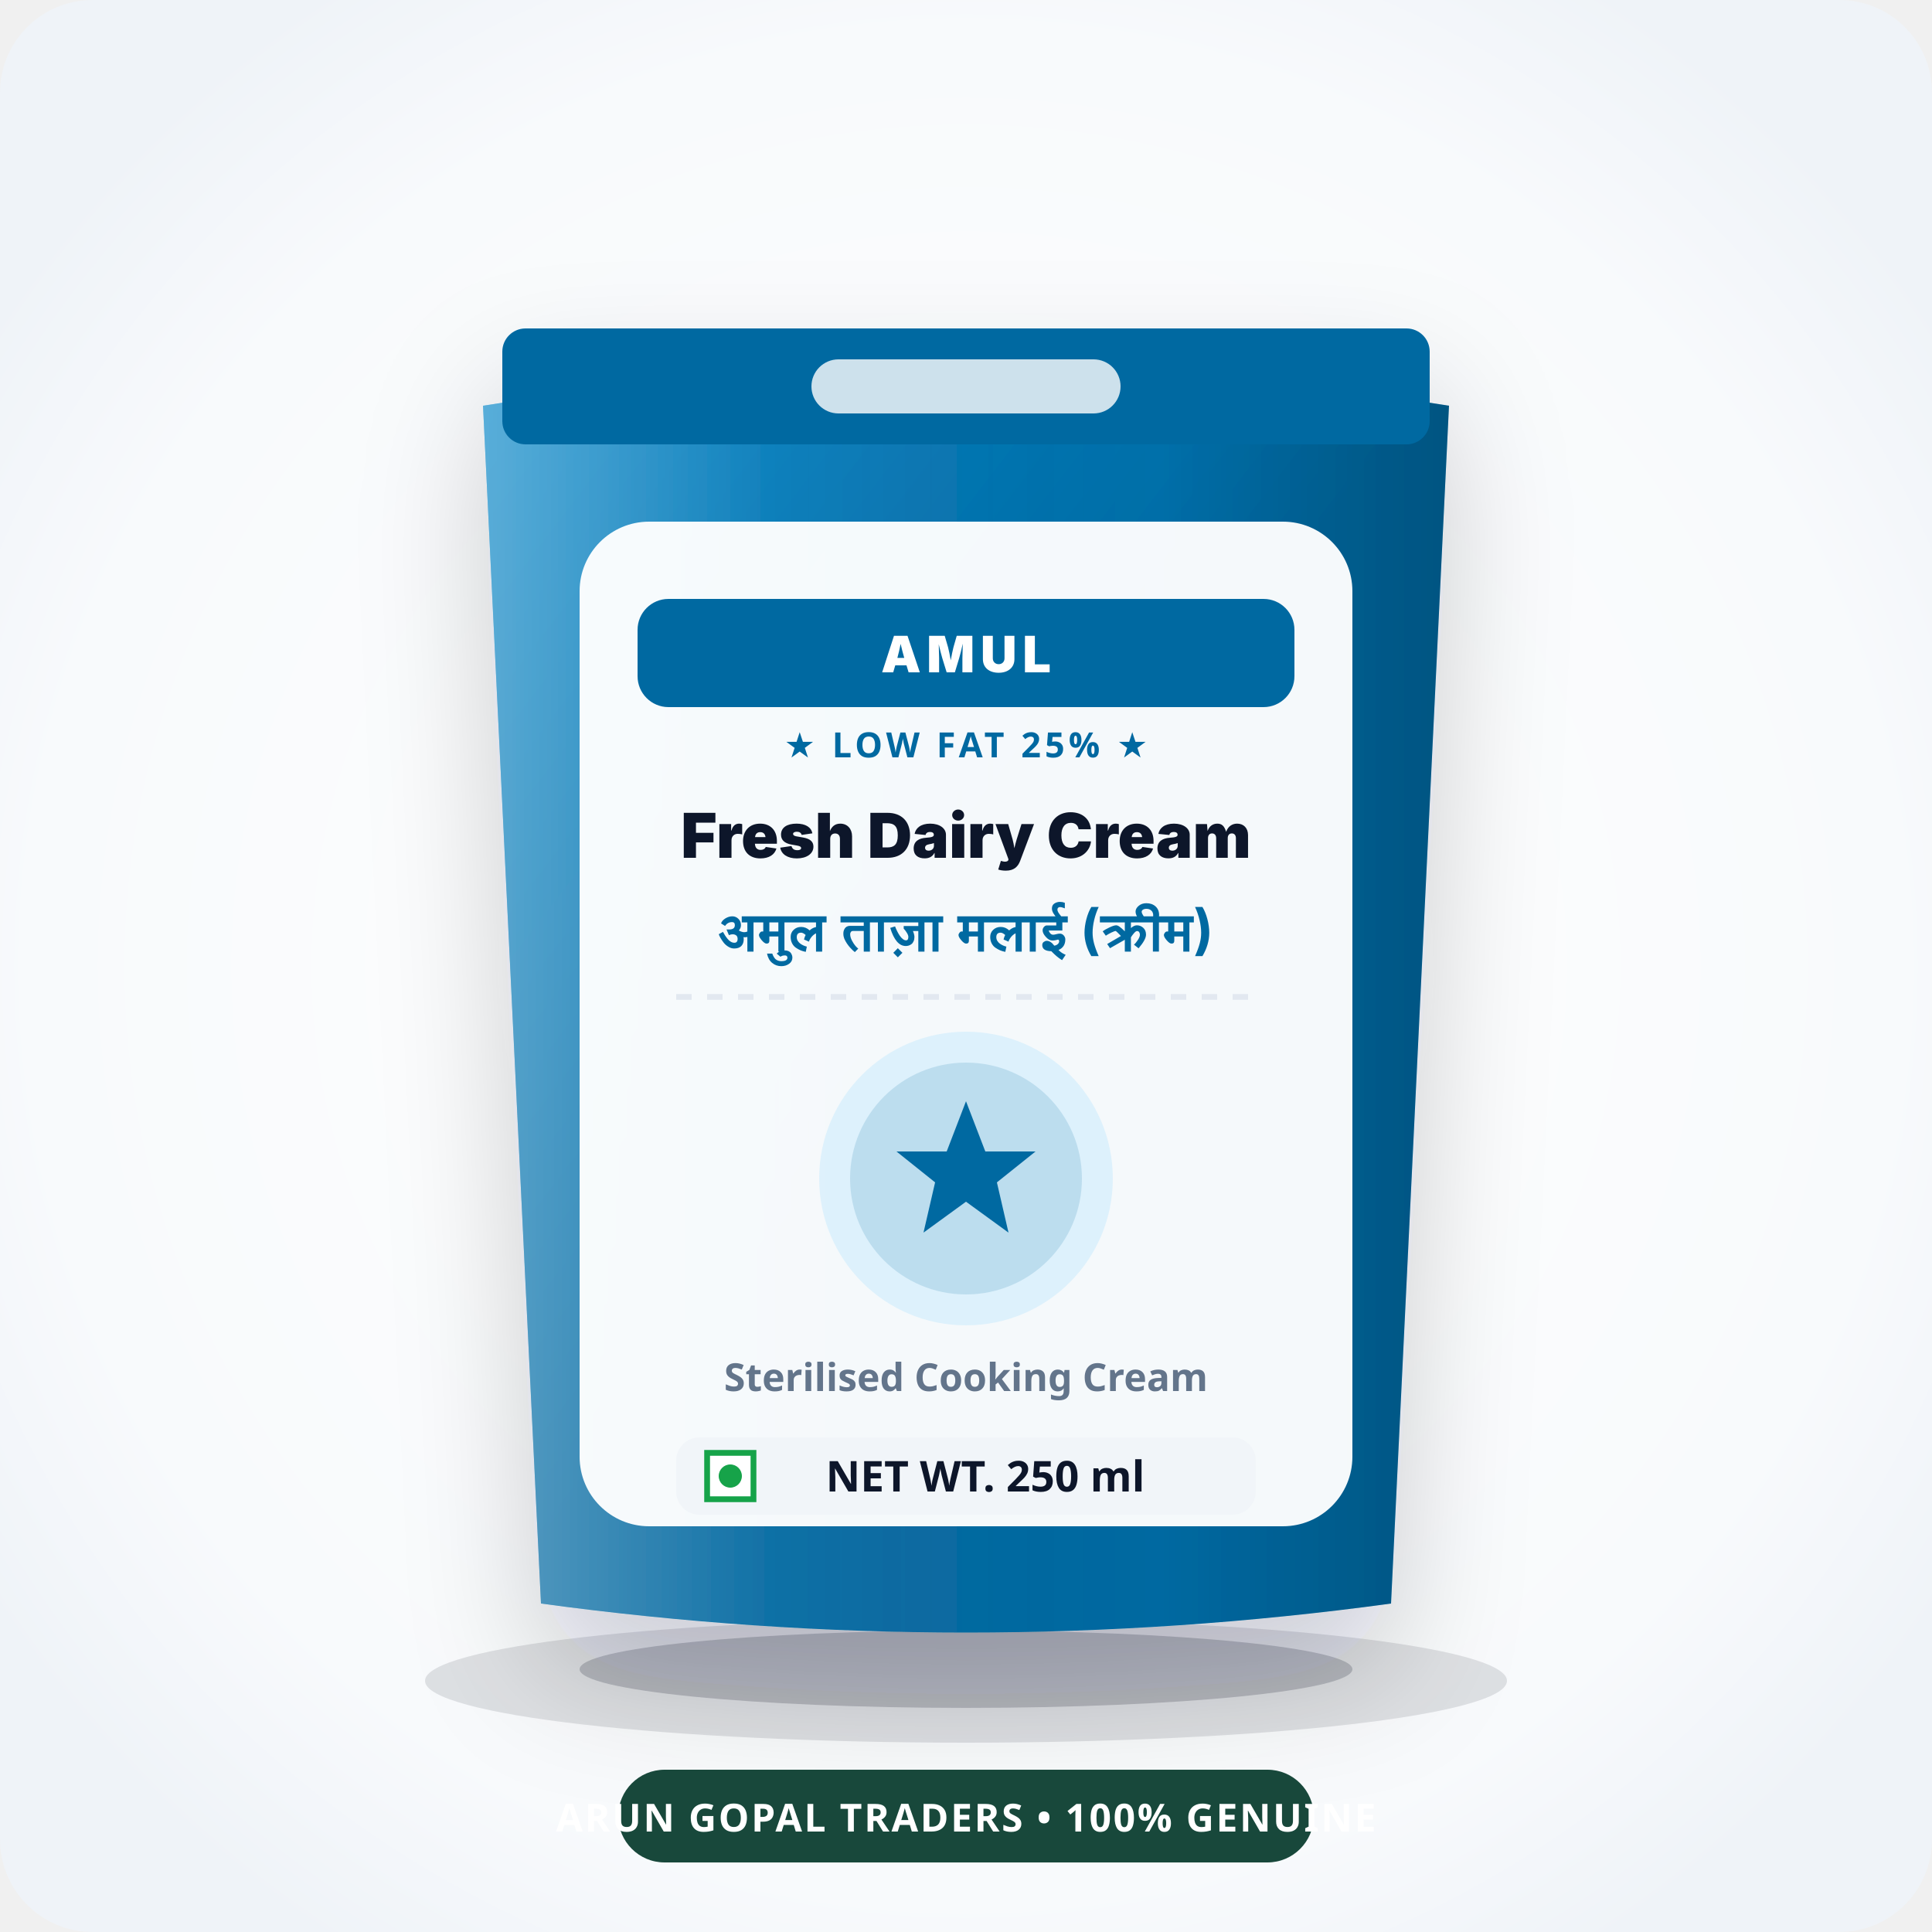
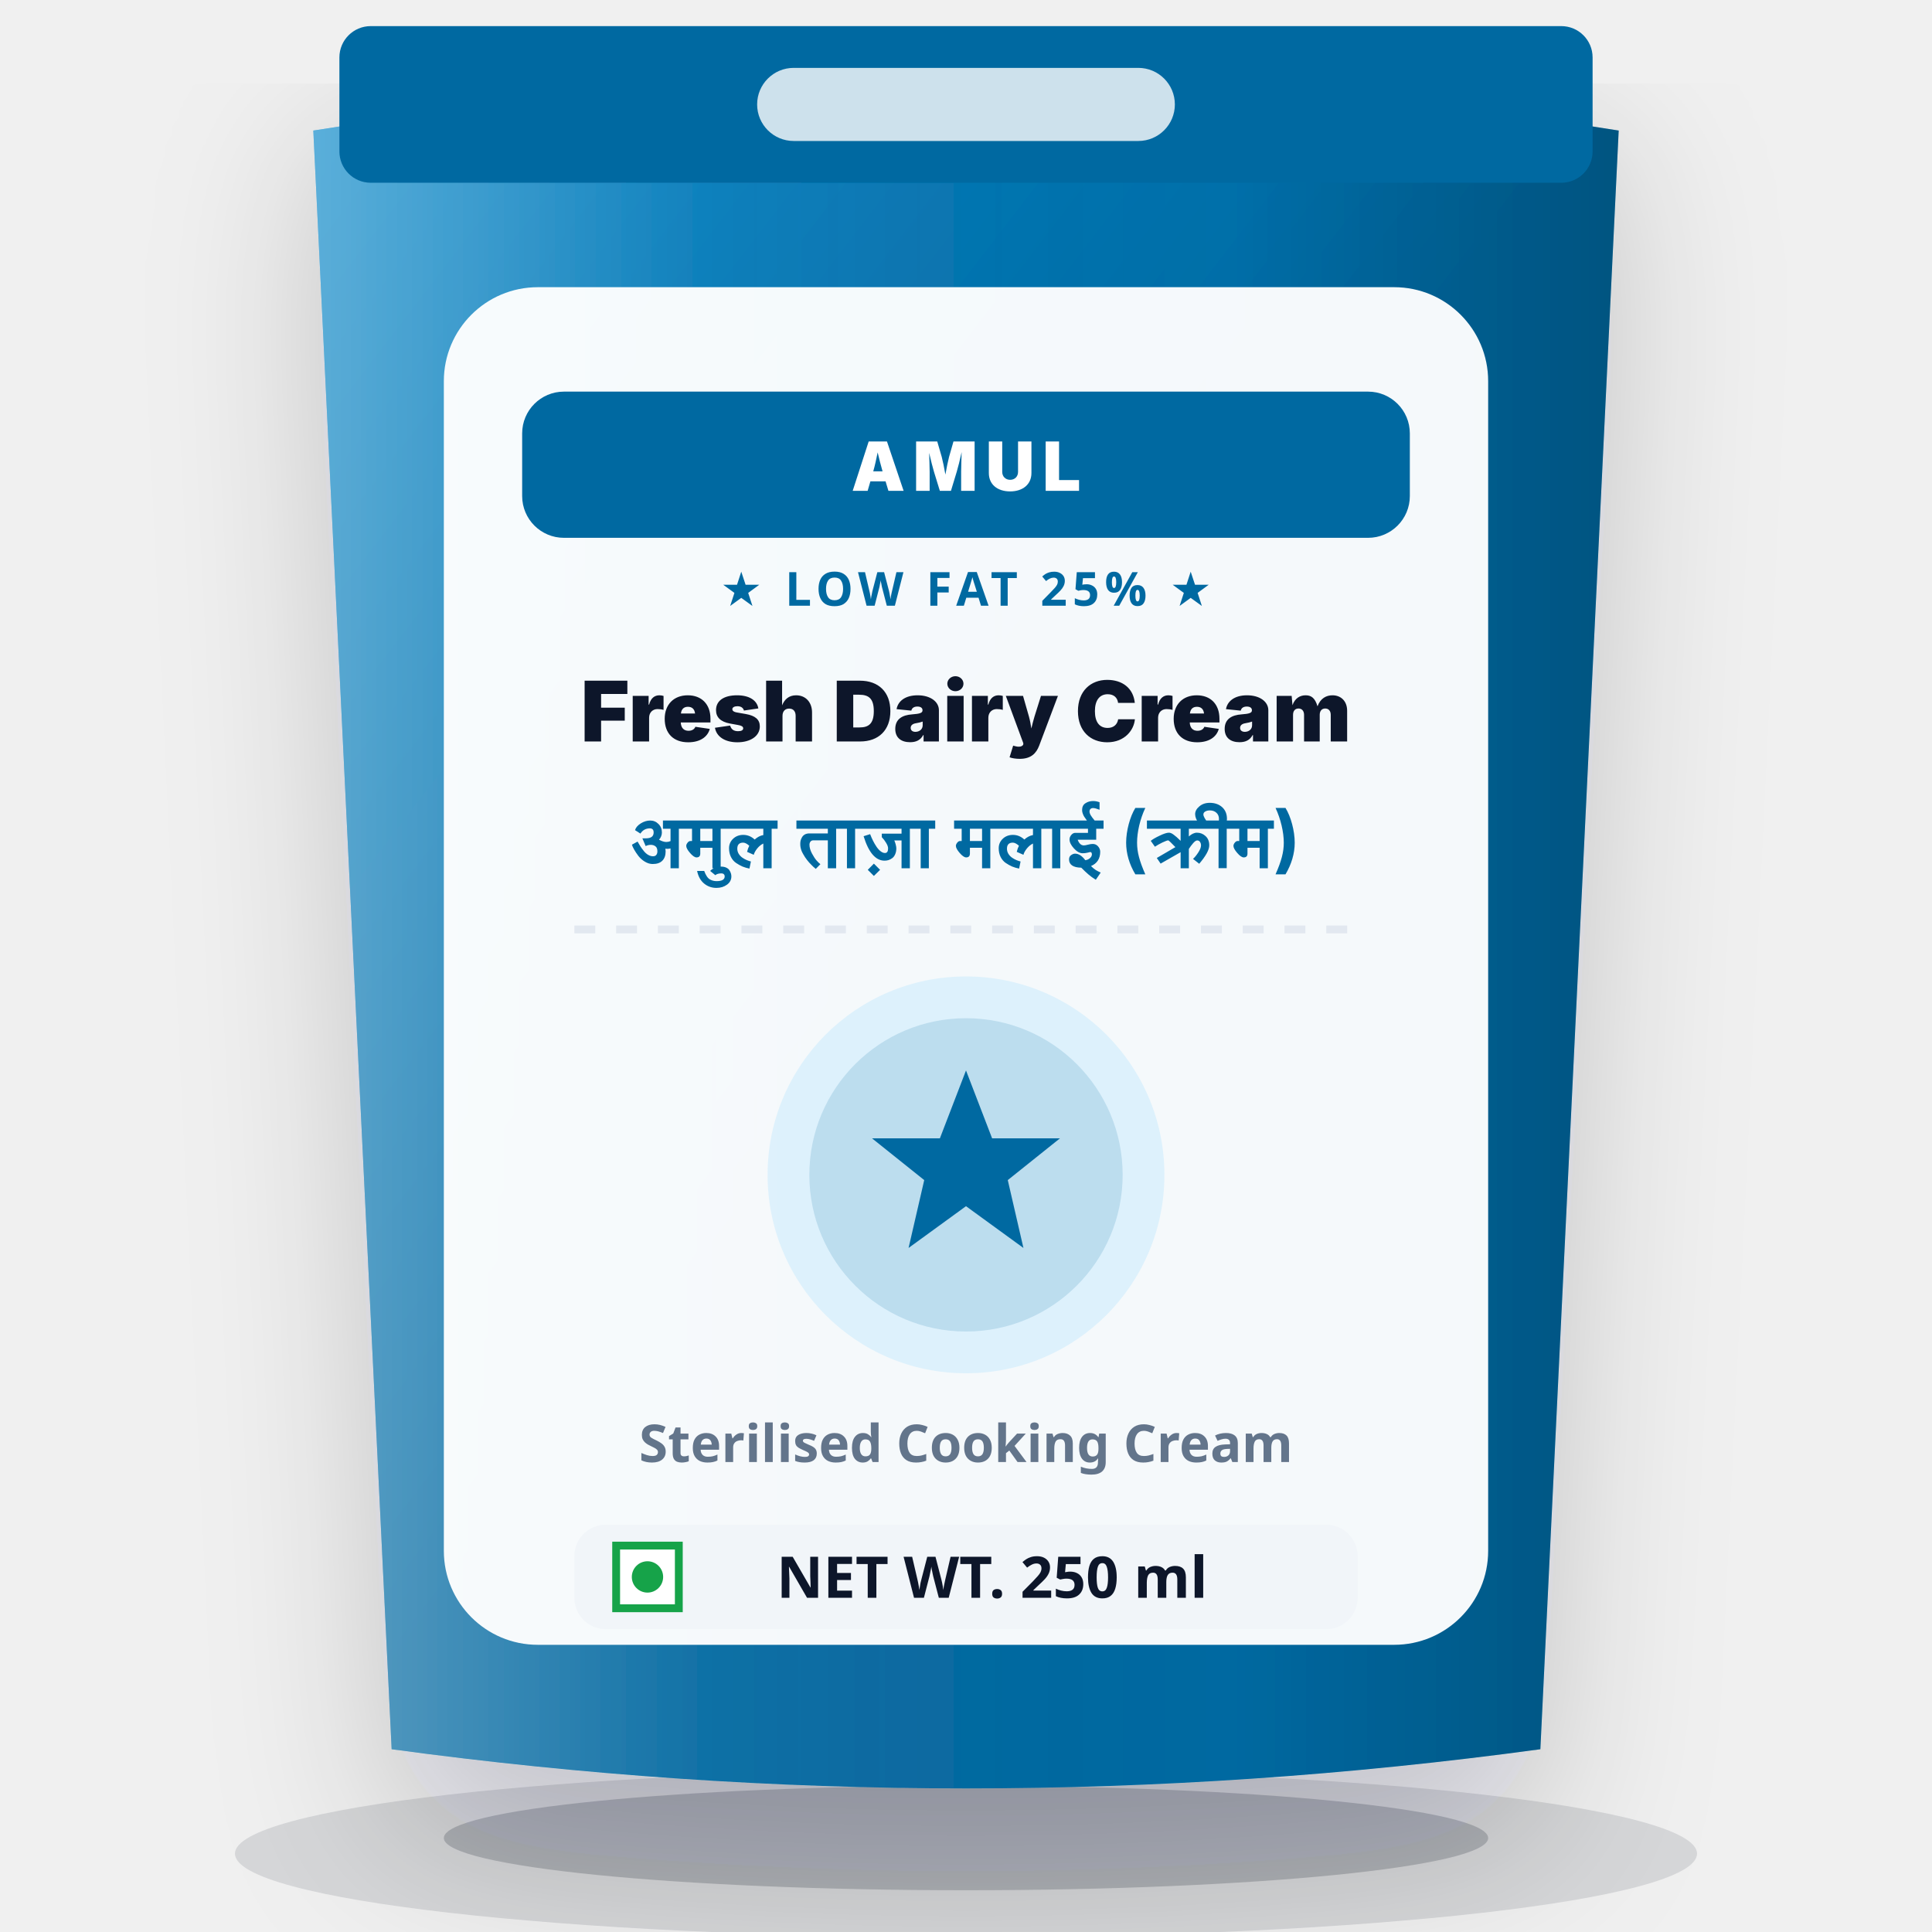
- <svg xmlns="http://www.w3.org/2000/svg" viewBox="0 0 500 500" width="500" height="500">
+ <svg xmlns="http://www.w3.org/2000/svg" viewBox="110 80 280 370" width="500" height="500">
  <defs>
    <radialGradient id="bgGrad" cx="50%" cy="50%" r="60%">
      <stop offset="0%" stop-color="#FFFFFF" />
      <stop offset="80%" stop-color="#F8FAFC" />
      <stop offset="100%" stop-color="#EFF3F8" />
    </radialGradient>
    <linearGradient id="packGrad_amulcreamsvg" x1="0%" y1="0%" x2="100%" y2="100%">
      <stop offset="0%" stop-color="#0284C7" />
      <stop offset="50%" stop-color="#0369A1" />
      <stop offset="100%" stop-color="#0369A1" />
    </linearGradient>
    <linearGradient id="sheen" x1="0%" y1="0%" x2="100%" y2="0%">
      <stop offset="0%" stop-color="#FFFFFF" stop-opacity="0.35" />
      <stop offset="30%" stop-color="#FFFFFF" stop-opacity="0.05" />
      <stop offset="70%" stop-color="#000000" stop-opacity="0" />
      <stop offset="100%" stop-color="#000000" stop-opacity="0.2" />
    </linearGradient>
    <filter id="softShadow" x="-20%" y="-20%" width="140%" height="150%">
      <feDropShadow dx="0" dy="16" stdDeviation="16" flood-color="#0F172A" flood-opacity="0.18" />
    </filter>
  </defs>
-   <rect width="500" height="500" rx="24" fill="url(#bgGrad)" />
  <ellipse cx="250" cy="435" rx="140" ry="16" fill="#0F172A" opacity="0.12" />
  <ellipse cx="250" cy="432" rx="100" ry="10" fill="#0F172A" opacity="0.20" />
  <g filter="url(#softShadow)">
    <path d="M 125 105 Q 250 85 375 105 L 360 415 Q 250 430 140 415 Z" fill="url(#packGrad_amulcreamsvg)" />
    <path d="M 125 105 Q 250 85 375 105 L 360 415 Q 250 430 140 415 Z" fill="url(#sheen)" />
    <rect x="130" y="85" width="240" height="30" rx="6" fill="#0369A1" />
    <rect x="210" y="93" width="80" height="14" rx="7" fill="#FFFFFF" opacity="0.8" />
    <rect x="150" y="135" width="200" height="260" rx="18" fill="#FFFFFF" opacity="0.96" />
    <rect x="165" y="155" width="170" height="28" rx="8" fill="#0369A1" />
    <text x="250" y="174" text-anchor="middle" fill="#FFFFFF" font-family="system-ui, -apple-system, BlinkMacSystemFont, sans-serif" font-weight="900" font-size="13" letter-spacing="1.5">
      AMUL
    </text>
    <text x="250" y="196" text-anchor="middle" fill="#0369A1" font-family="system-ui, sans-serif" font-weight="800" font-size="9" letter-spacing="1">
      ★ LOW FAT 25% ★
    </text>
    <text x="250" y="222" text-anchor="middle" fill="#0F172A" font-family="system-ui, -apple-system, BlinkMacSystemFont, sans-serif" font-weight="900" font-size="16">
      Fresh Dairy Cream
    </text>
    <text x="250" y="246" text-anchor="middle" fill="#0369A1" font-family="system-ui, -apple-system, BlinkMacSystemFont, sans-serif" font-weight="700" font-size="14">
      अमुल ताज़ा मलाई (क्रीम)
    </text>
    <line x1="175" y1="258" x2="325" y2="258" stroke="#E2E8F0" stroke-width="1.5" stroke-dasharray="4,4" />
    <circle cx="250" cy="305" r="38" fill="#BAE6FD" opacity="0.4" />
    <circle cx="250" cy="305" r="30" fill="#0369A1" opacity="0.15" />
    <polygon points="250,285 255,298 268,298 258,306 261,319 250,311 239,319 242,306 232,298 245,298" fill="#0369A1" />
    <text x="250" y="360" text-anchor="middle" fill="#64748B" font-family="system-ui, sans-serif" font-weight="600" font-size="10">
      Sterilised Cooking Cream
    </text>
    <rect x="175" y="372" width="150" height="20" rx="6" fill="#F1F5F9" />
    <rect x="183" y="376" width="12" height="12" fill="#FFFFFF" stroke="#16A34A" stroke-width="1.5" />
    <circle cx="189" cy="382" r="3" fill="#16A34A" />
    <text x="255" y="386" text-anchor="middle" fill="#0F172A" font-family="system-ui, sans-serif" font-weight="800" font-size="11">
      NET WT. 250 ml
    </text>
  </g>
-   <rect x="160" y="458" width="180" height="24" rx="12" fill="#18483B" />
-   <text x="250" y="474" text-anchor="middle" fill="#FFFFFF" font-family="system-ui, sans-serif" font-weight="800" font-size="10" letter-spacing="0.5">
-     ARUN GOPAL TRADERS • 100% GENUINE
-   </text>
</svg>
